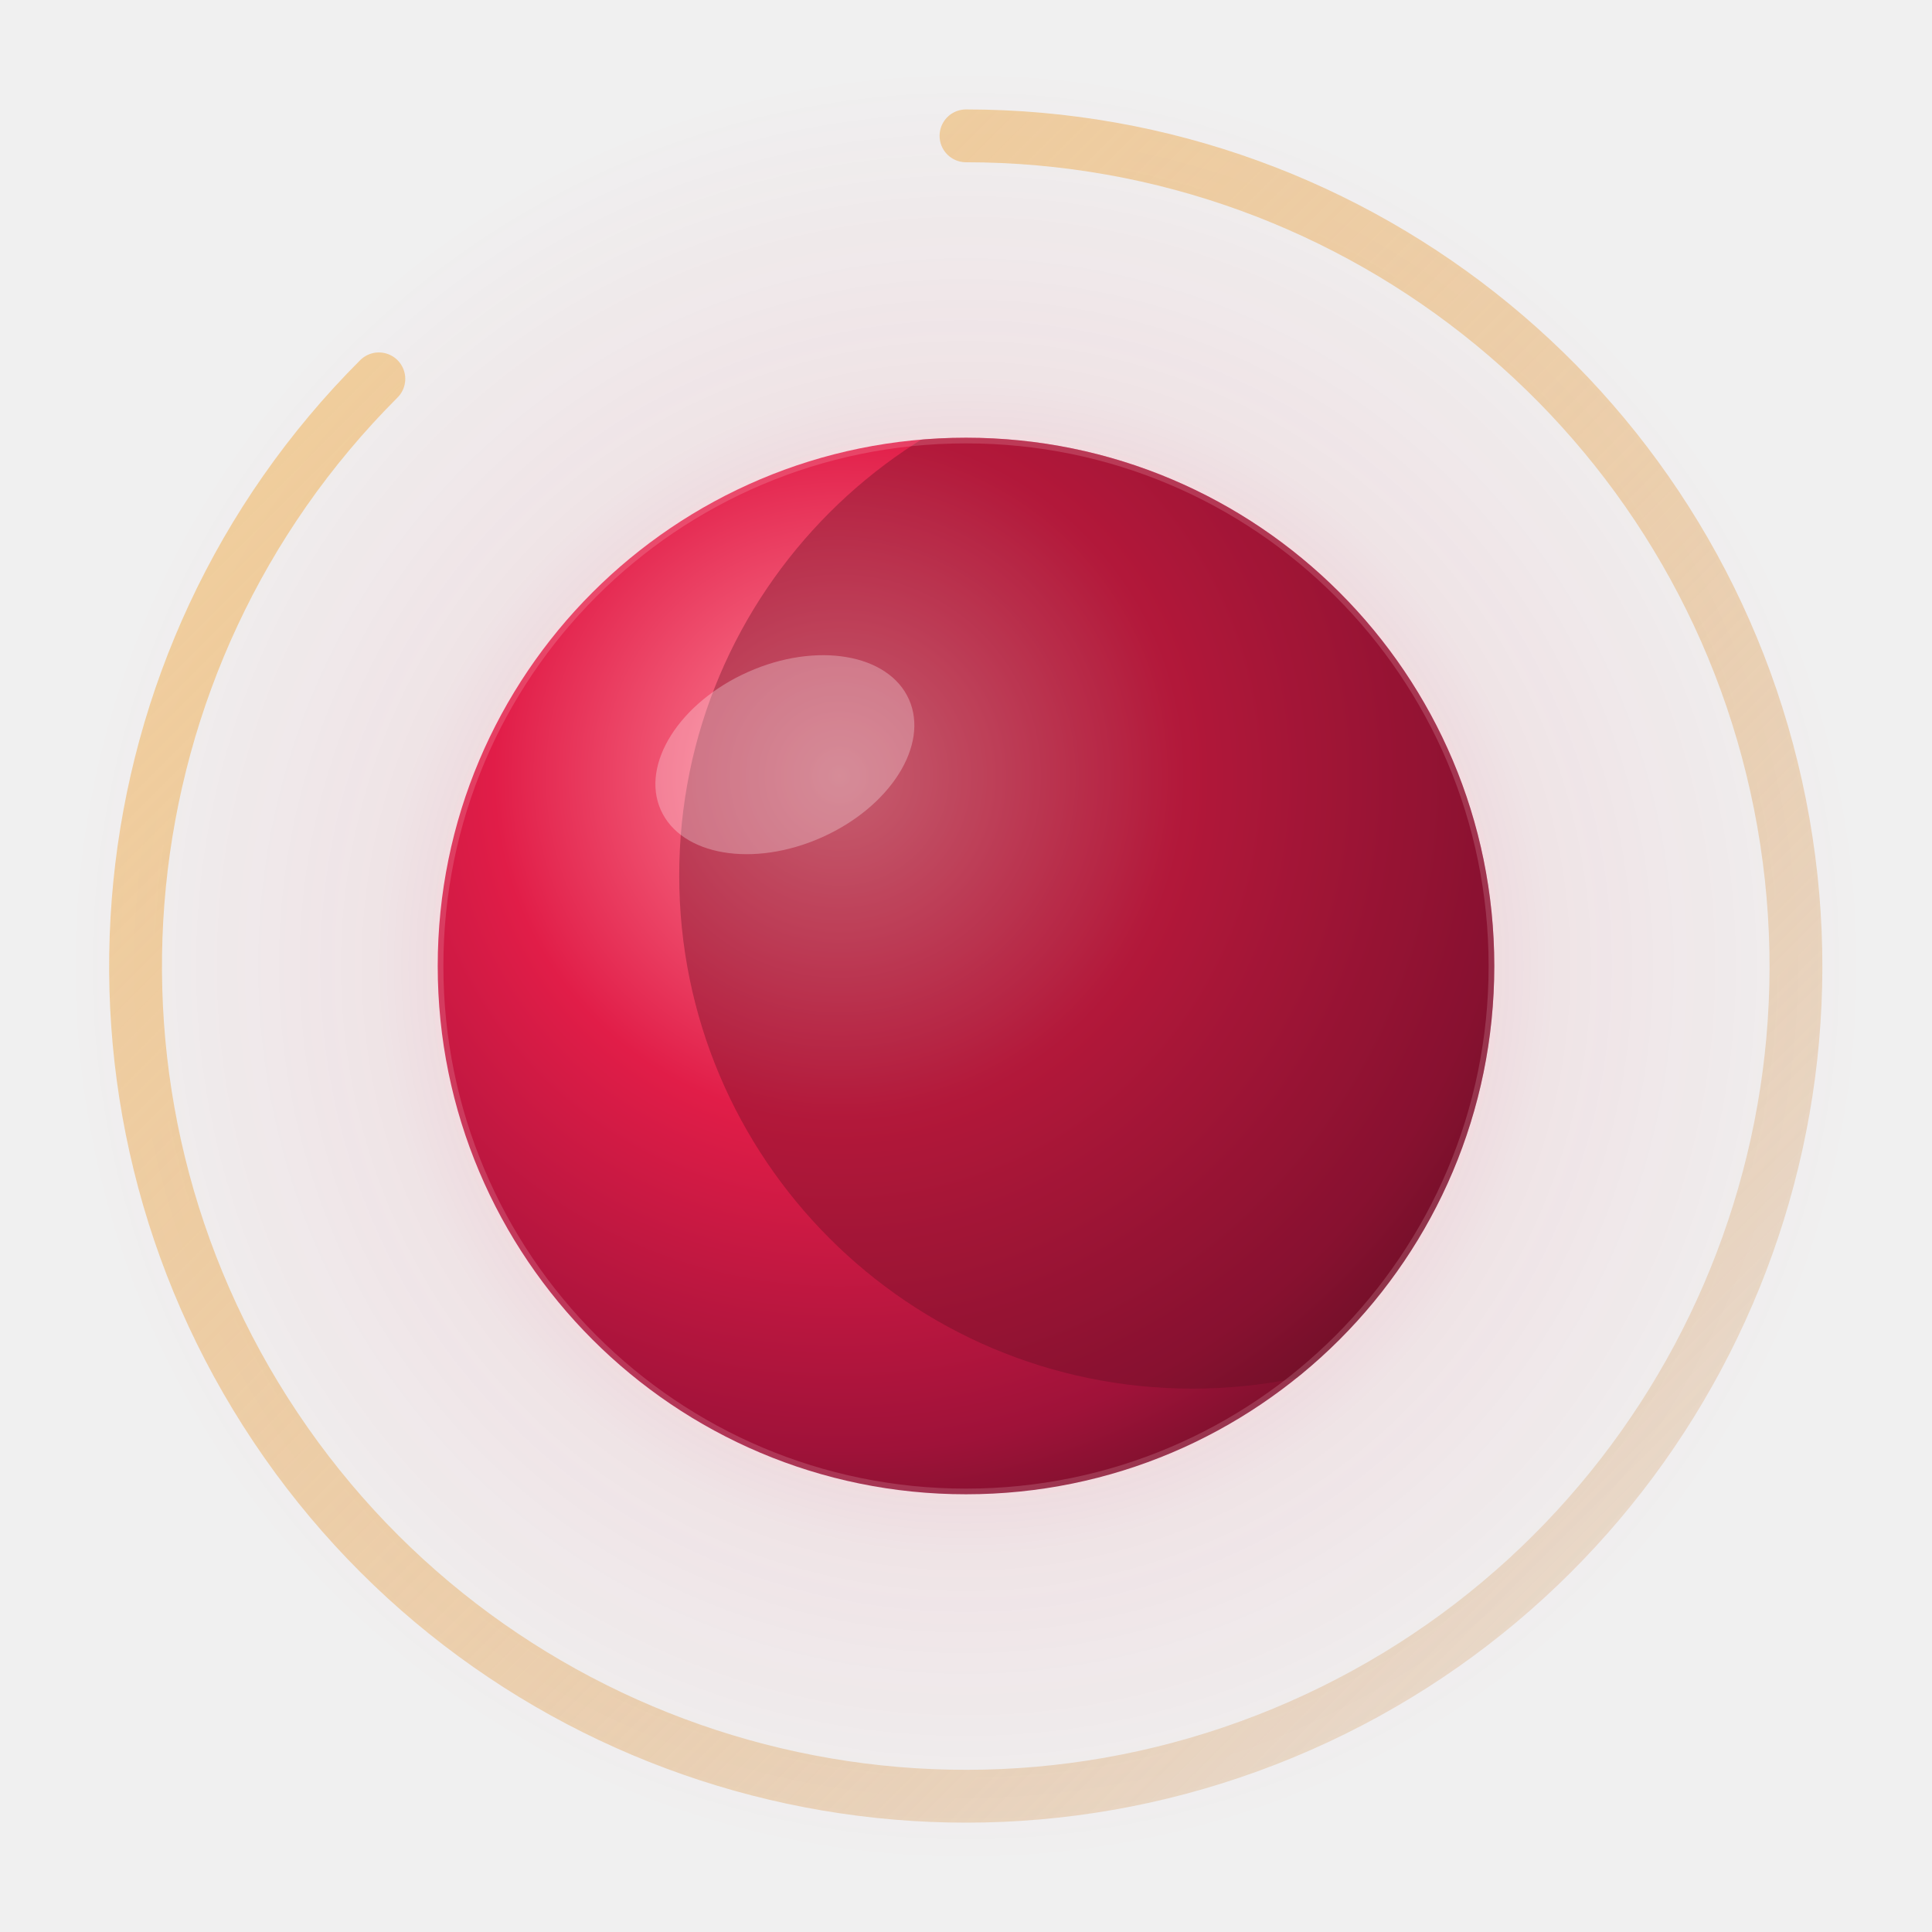
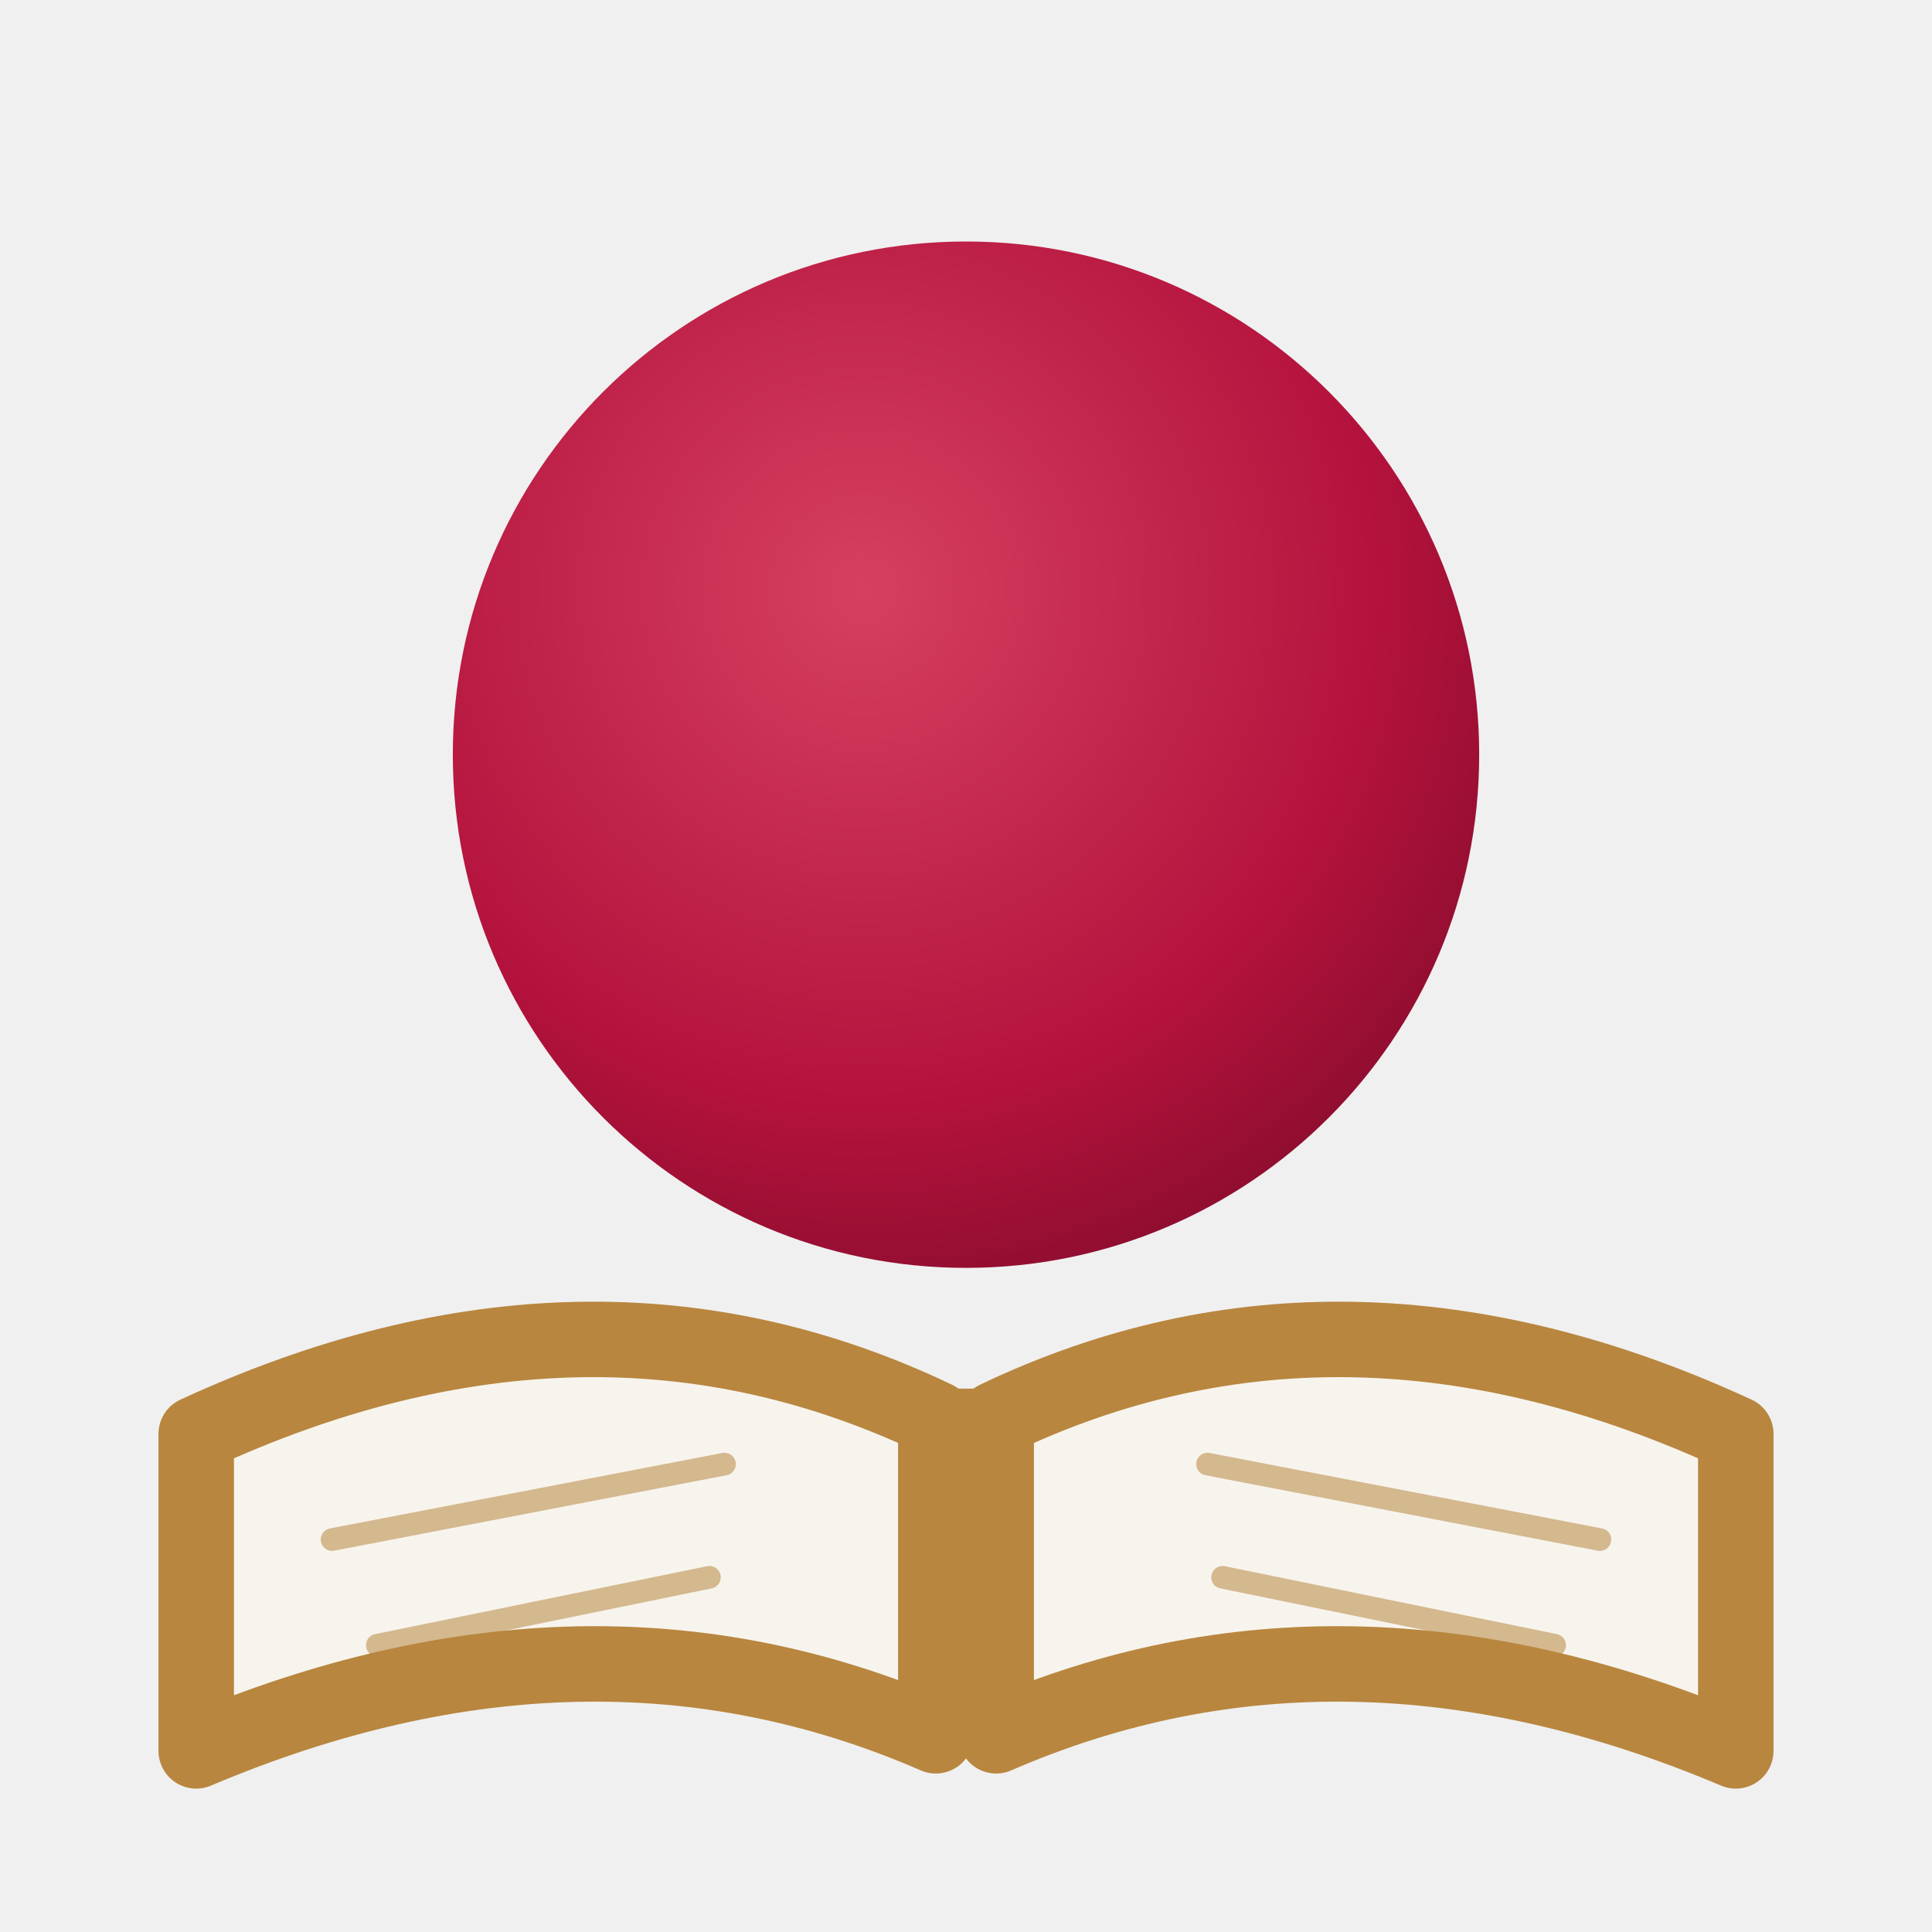
<svg xmlns="http://www.w3.org/2000/svg" viewBox="0 0 256 256" width="256" height="256" role="img" aria-label="红月创作">
  <defs>
-     <radialGradient id="hy-moon" cx="38%" cy="32%" r="78%">
-       <stop offset="0%" stop-color="#ff8a9b" />
-       <stop offset="42%" stop-color="#e11d48" />
-       <stop offset="82%" stop-color="#9f1239" />
-       <stop offset="100%" stop-color="#6b1026" />
+     <radialGradient id="hy-logo-moon" cx="40%" cy="34%" r="72%">
+       <stop offset="0%" stop-color="#d64060" />
+       <stop offset="70%" stop-color="#b3123c" />
+       <stop offset="100%" stop-color="#8a0d2e" />
    </radialGradient>
-     <radialGradient id="hy-glow" cx="50%" cy="50%" r="50%">
-       <stop offset="0%" stop-color="#e11d48" stop-opacity="0.38" />
-       <stop offset="65%" stop-color="#e11d48" stop-opacity="0.06" />
-       <stop offset="100%" stop-color="#e11d48" stop-opacity="0" />
-     </radialGradient>
-     <linearGradient id="hy-enso" x1="0" y1="0" x2="1" y2="1">
-       <stop offset="0%" stop-color="#f3c98b" stop-opacity="0.85" />
-       <stop offset="55%" stop-color="#e8b06a" stop-opacity="0.5" />
-       <stop offset="100%" stop-color="#c98a4a" stop-opacity="0.15" />
-     </linearGradient>
-     <clipPath id="hy-moon-clip">
-       <circle cx="128" cy="128" r="70" />
-     </clipPath>
  </defs>
-   <circle cx="128" cy="128" r="118" fill="url(#hy-glow)" />
-   <path d="M128 18a110 110 0 1 1-77.8 32.2" fill="none" stroke="url(#hy-enso)" stroke-width="7" stroke-linecap="round" />
-   <circle cx="128" cy="128" r="70" fill="url(#hy-moon)" />
-   <g clip-path="url(#hy-moon-clip)">
-     <circle cx="158" cy="116" r="68" fill="#5c0d1f" opacity="0.35" />
-     <ellipse cx="104" cy="100" rx="18" ry="12" fill="#ffffff" opacity="0.28" transform="rotate(-24 104 100)" />
+   <circle cx="128" cy="100" r="68" fill="url(#hy-logo-moon)" />
+   <path d="M26 190Q78 166 124 188L124 230Q78 210 26 232Z" fill="#f7f4ed" stroke="#b8863f" stroke-width="10" stroke-linejoin="round" />
+   <path d="M230 190Q178 166 132 188L132 230Q178 210 230 232Z" fill="#f7f4ed" stroke="#b8863f" stroke-width="10" stroke-linejoin="round" />
+   <path d="M124 188L124 230M124 188L132 188" fill="none" stroke="#b8863f" stroke-width="8" />
+   <g stroke="#b8863f" stroke-width="3" stroke-linecap="round" opacity="0.55">
+     <line x1="44" y1="204" x2="96" y2="194" />
+     <line x1="50" y1="218" x2="94" y2="209" />
+     <line x1="212" y1="204" x2="160" y2="194" />
+     <line x1="206" y1="218" x2="162" y2="209" />
  </g>
-   <circle cx="128" cy="128" r="70" fill="none" stroke="#ffd9df" stroke-opacity="0.18" stroke-width="1.5" />
</svg>
